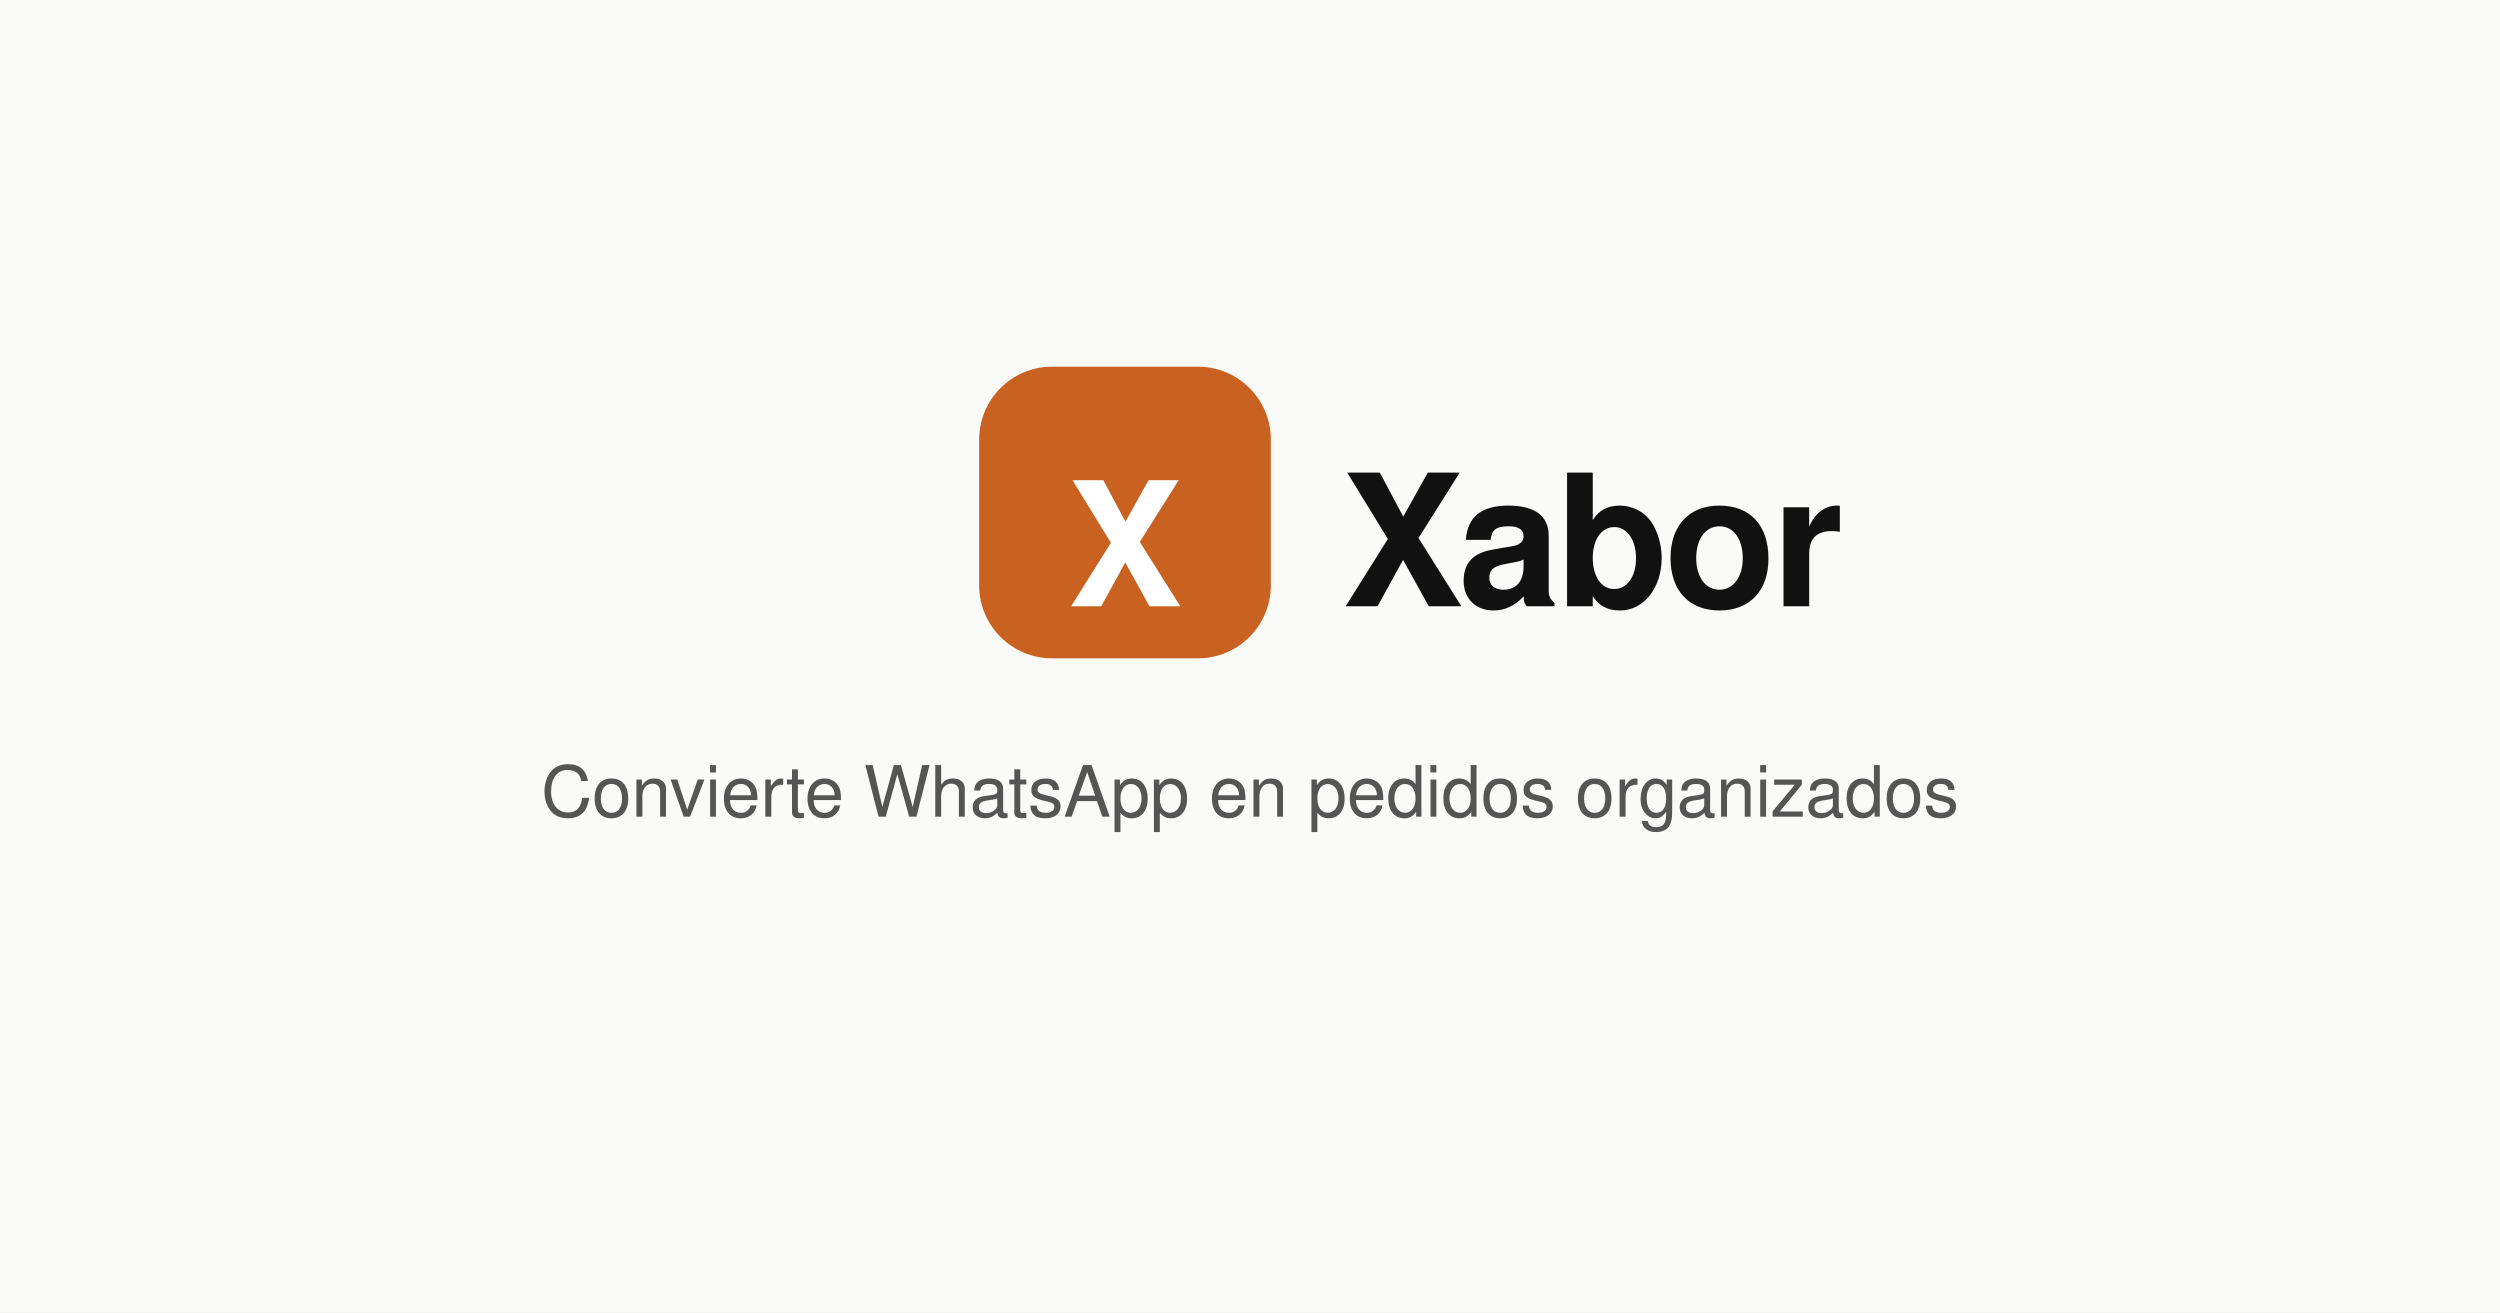
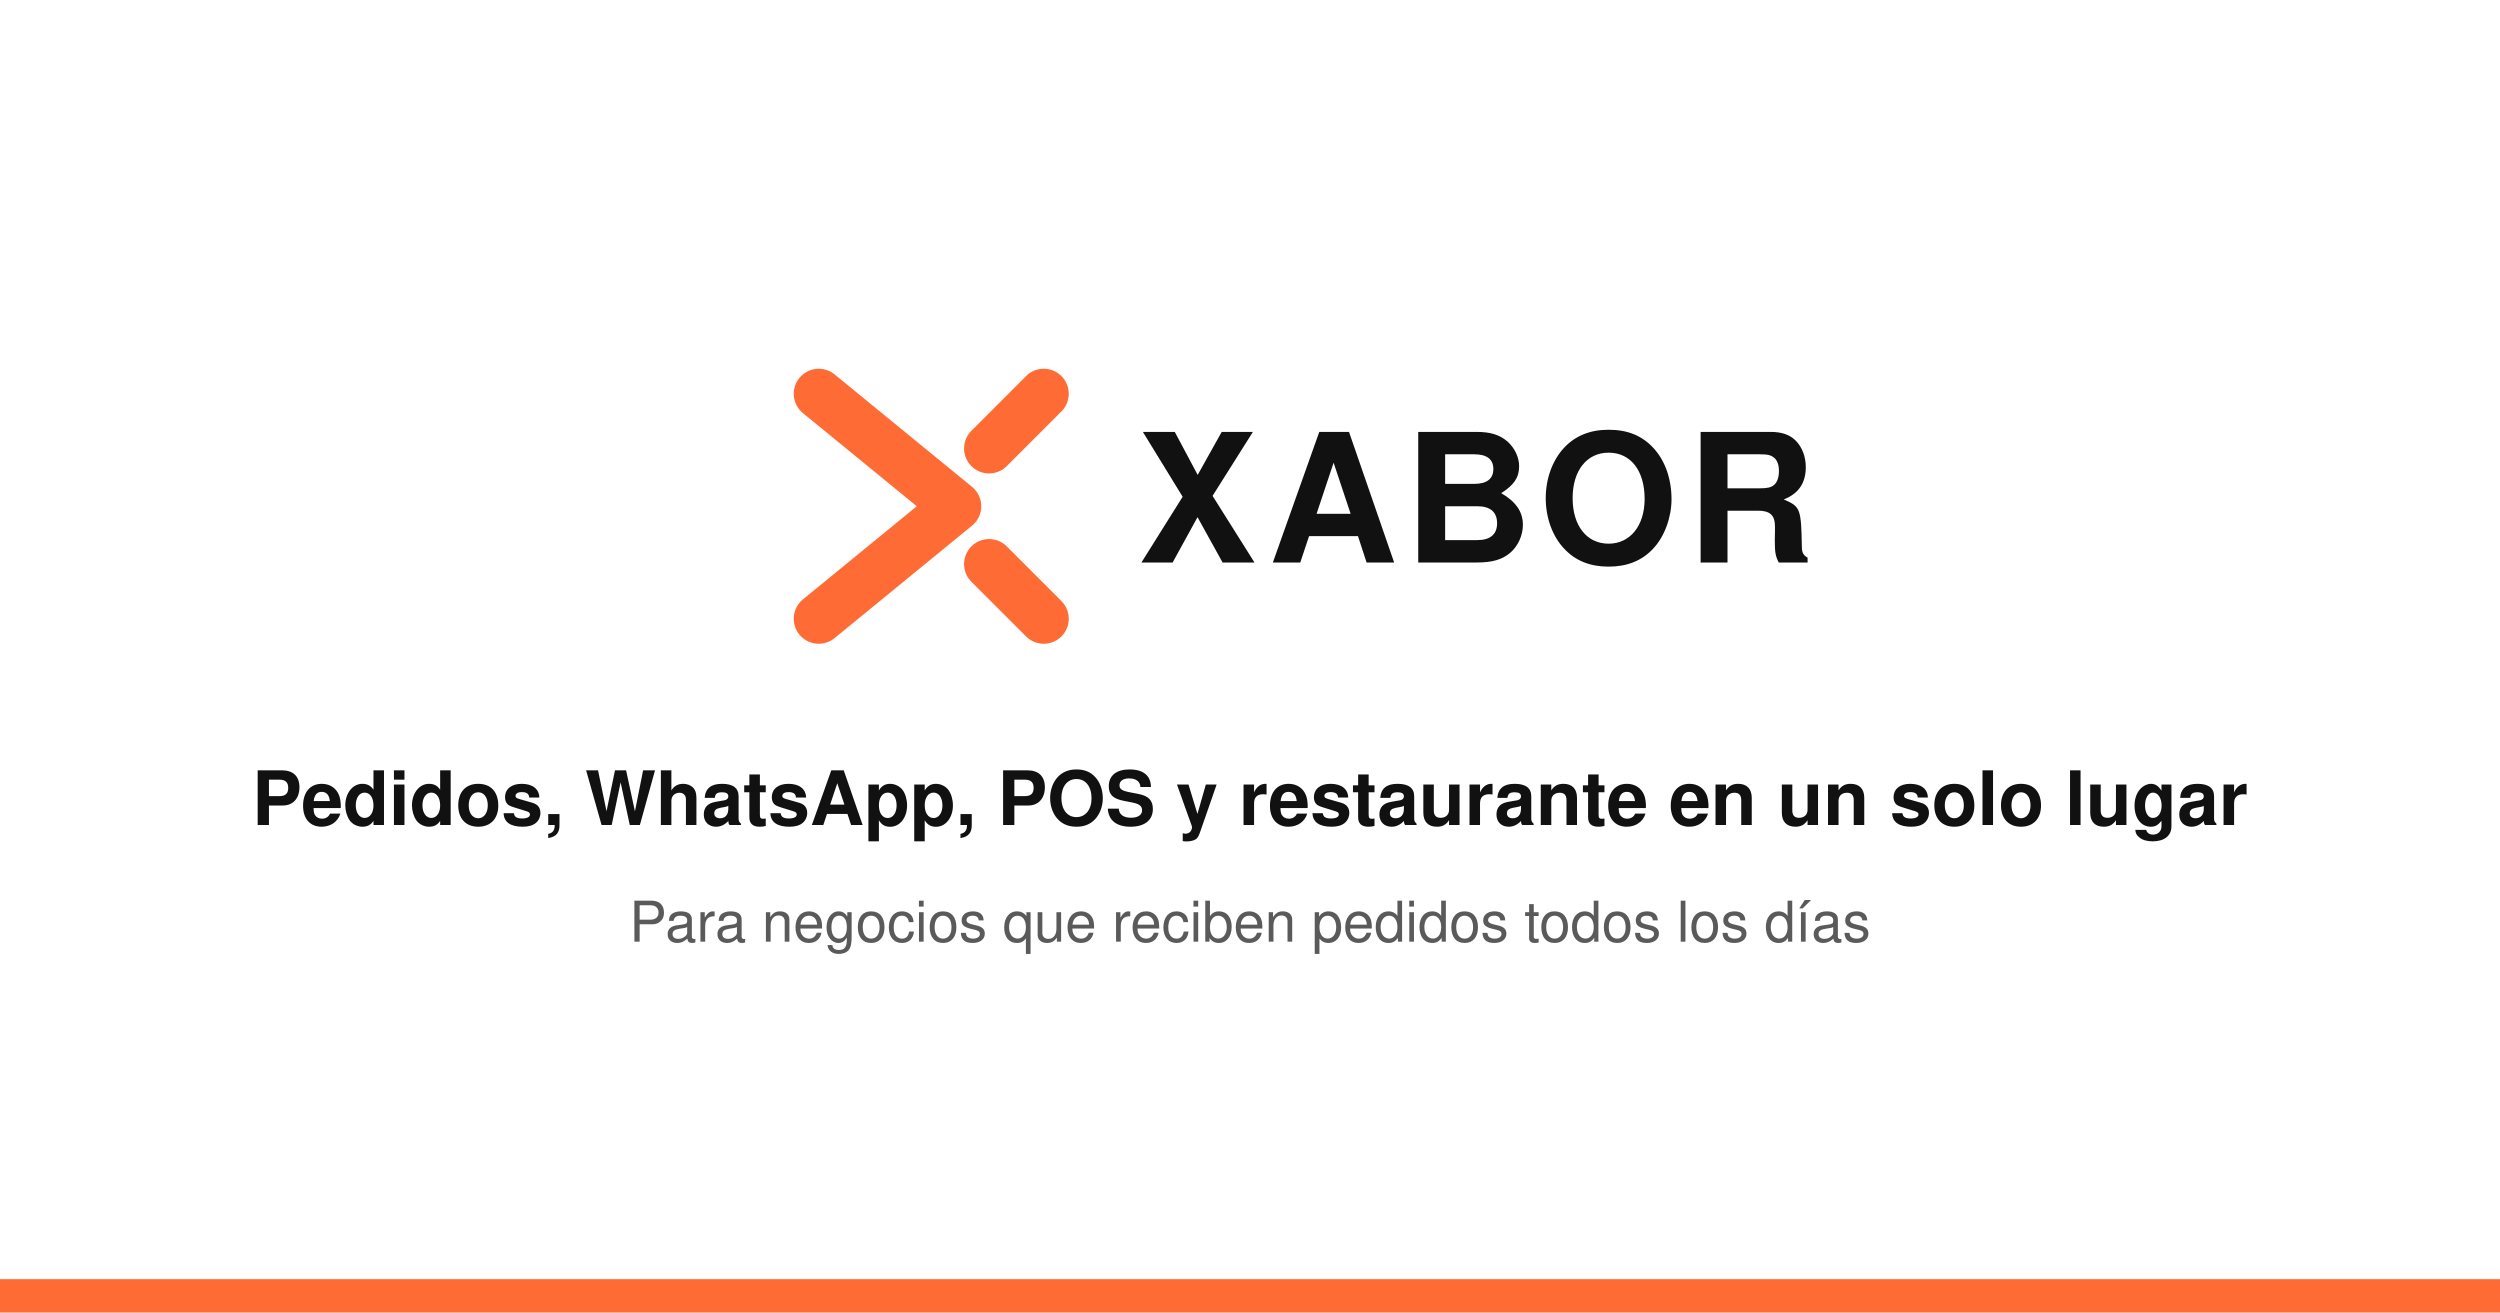
- <svg xmlns="http://www.w3.org/2000/svg" viewBox="0 0 1200 630" role="img" aria-label="Xabor">
-   <rect width="1200" height="630" fill="#FAFAF8" />
-   <rect x="470" y="176" width="140" height="140" rx="35" fill="#C96220" />
-   <text x="540" y="291" text-anchor="middle" font-family="-apple-system, Helvetica, Arial, sans-serif" font-size="83" font-weight="900" fill="#FFFFFF">X</text>
-   <text x="644" y="291" font-family="-apple-system, Helvetica, Arial, sans-serif" font-size="88" font-weight="800" letter-spacing="-2" fill="#111111">Xabor</text>
-   <text x="600" y="392" text-anchor="middle" font-family="-apple-system, Helvetica, Arial, sans-serif" font-size="34" font-weight="500" fill="#555555">Convierte WhatsApp en pedidos organizados</text>
+ <svg xmlns="http://www.w3.org/2000/svg" viewBox="0 0 1200 630">
+   <rect width="1200" height="630" fill="#FFFFFF" />
+   <rect y="614" width="1200" height="16" fill="#FF6B35" />
+   <g transform="translate(372 168) scale(1.5)" fill="none" stroke="#FF6B35" stroke-width="16" stroke-linecap="round" stroke-linejoin="round">
+     <path d="M14 14 L58 50 L14 86" />
+     <path d="M86 14 L68.5 31.5" />
+     <path d="M86 86 L68.5 68.5" />
+   </g>
+   <text x="546" y="270" font-family="-apple-system, Helvetica, Arial, sans-serif" font-size="86" font-weight="800" letter-spacing="4" fill="#111111">XABOR</text>
+   <text x="600" y="396" text-anchor="middle" font-family="-apple-system, Helvetica, Arial, sans-serif" font-size="36" font-weight="600" fill="#111111">Pedidos, WhatsApp, POS y restaurante en un solo lugar</text>
+   <text x="600" y="452" text-anchor="middle" font-family="-apple-system, Helvetica, Arial, sans-serif" font-size="27" font-weight="400" fill="#5A5A5A">Para negocios que reciben pedidos todos los días</text>
</svg>
